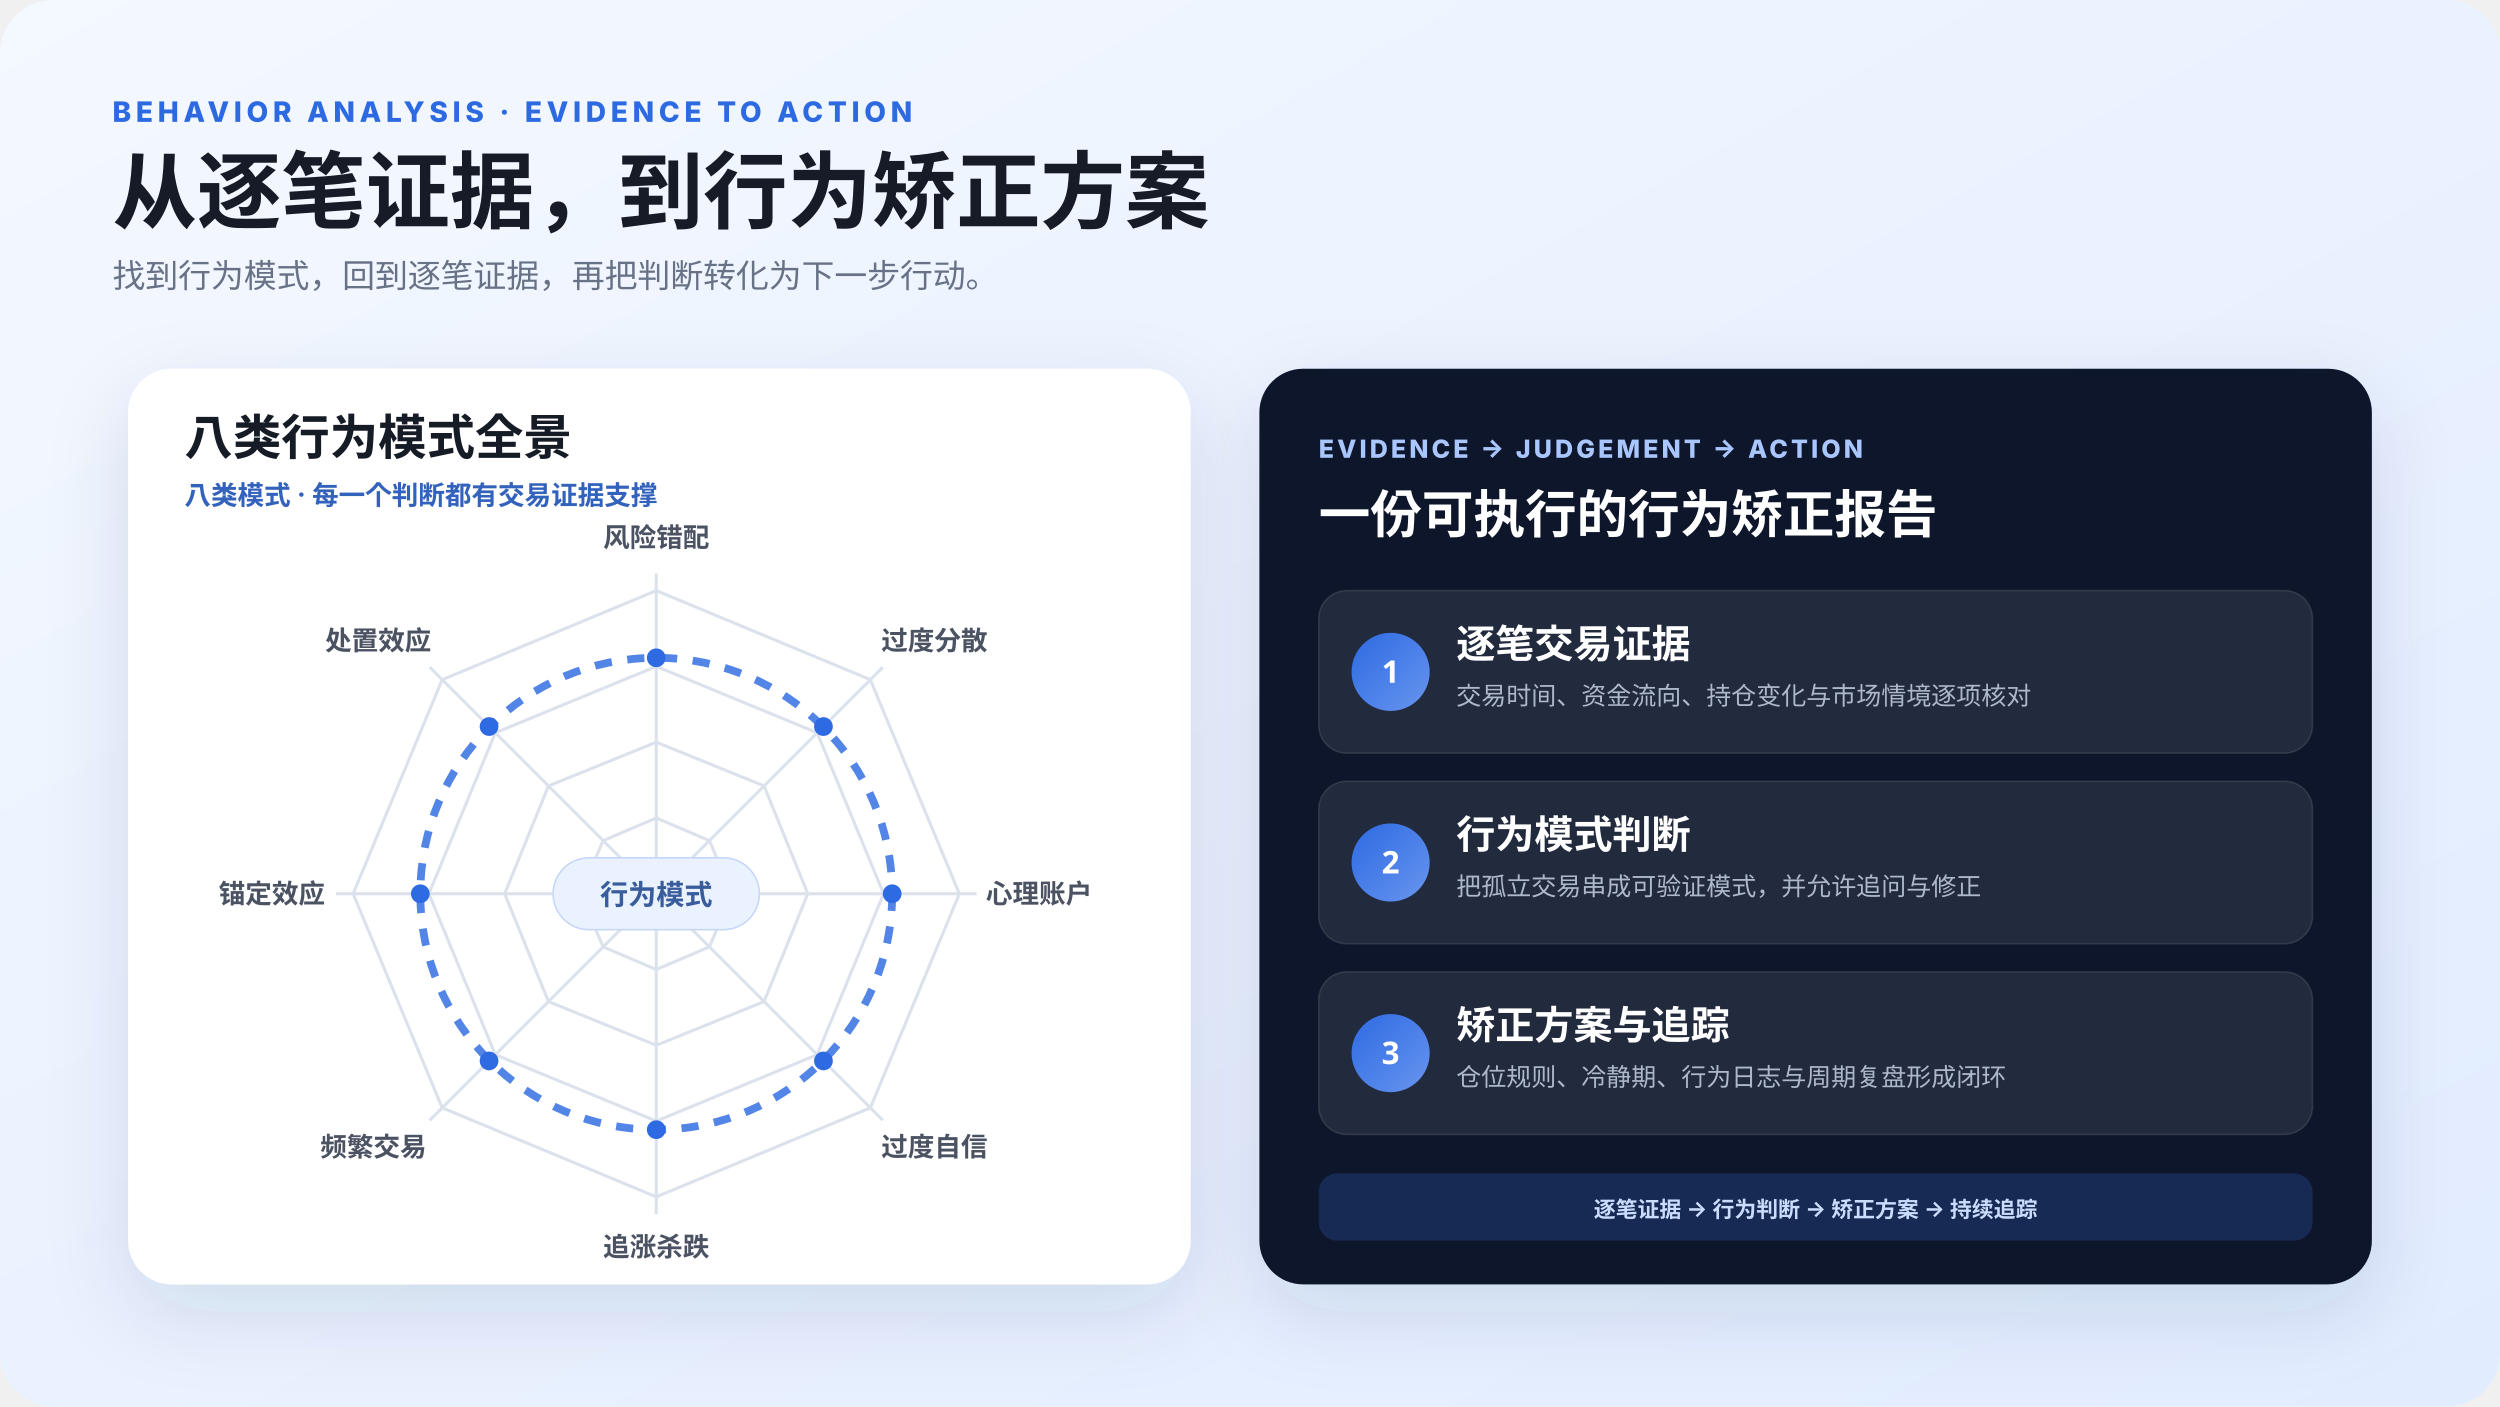
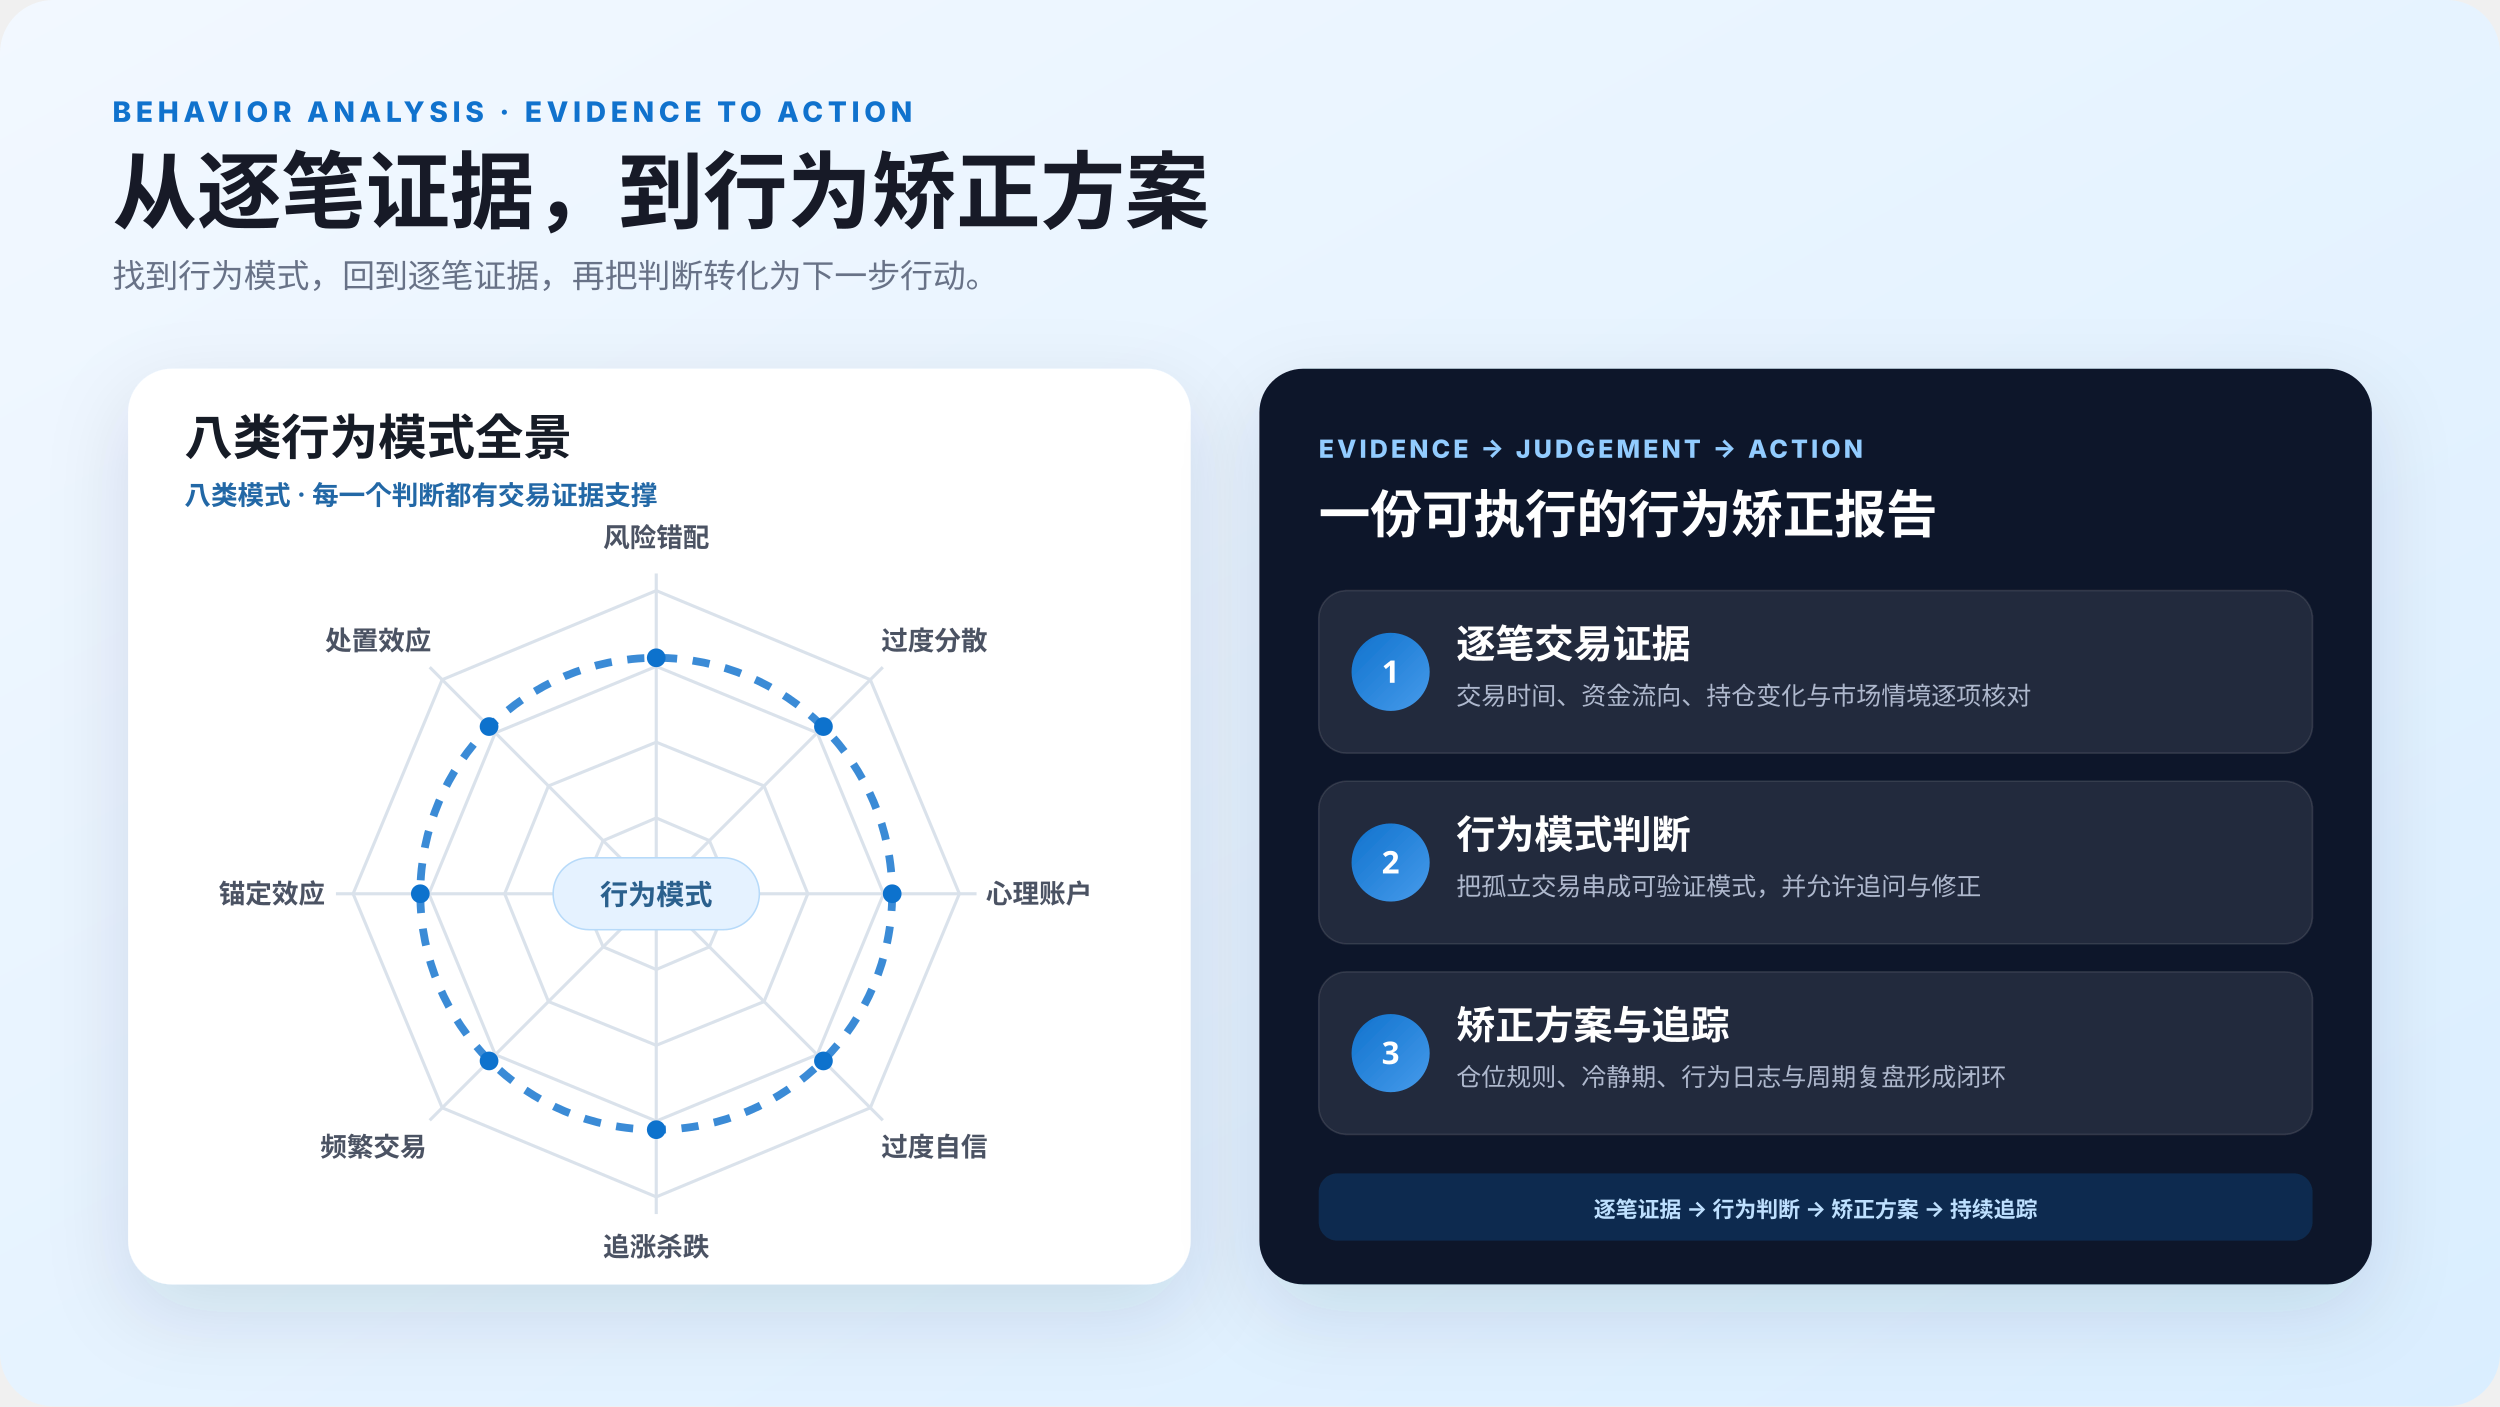
<svg xmlns="http://www.w3.org/2000/svg" width="1600" height="900" viewBox="0 0 1600 900" role="img" aria-labelledby="title desc">
  <defs>
    <linearGradient id="bg" x1="0" y1="0" x2="1" y2="1">
-       <stop offset="0" stop-color="#f4f8ff" />
-       <stop offset="1" stop-color="#e1ecff" />
+       <stop offset="0" stop-color="#f2f8ff" />
+       <stop offset="1" stop-color="#daeeff" />
    </linearGradient>
    <linearGradient id="purple" x1="0" y1="0" x2="1" y2="1">
-       <stop offset="0" stop-color="#2d6ae2" />
-       <stop offset="1" stop-color="#6895ef" />
+       <stop offset="0" stop-color="#1072cd" />
+       <stop offset="1" stop-color="#469beb" />
    </linearGradient>
    <filter id="shadow" x="-20%" y="-20%" width="140%" height="140%">
-       <feDropShadow dx="0" dy="18" stdDeviation="26" flood-color="#1b2e54" flood-opacity=".12" />
+       <feDropShadow dx="0" dy="18" stdDeviation="26" flood-color="#15324c" flood-opacity=".12" />
    </filter>
  </defs>
  <rect width="1600" height="900" rx="34" fill="url(#bg)" />
-   <text x="72" y="78" fill="#2d6ae2" font-family="-apple-system,BlinkMacSystemFont,'PingFang SC',sans-serif" font-size="18" font-weight="800" letter-spacing="3">BEHAVIOR ANALYSIS · EVIDENCE TO ACTION</text>
+   <text x="72" y="78" fill="#1072cd" font-family="-apple-system,BlinkMacSystemFont,'PingFang SC',sans-serif" font-size="18" font-weight="800" letter-spacing="3">BEHAVIOR ANALYSIS · EVIDENCE TO ACTION</text>
  <text x="72" y="142" fill="#171a27" font-family="Songti SC,STSong,serif" font-size="54" font-weight="600">从逐笔证据，到行为矫正方案</text>
  <text x="72" y="184" fill="#687287" font-family="-apple-system,BlinkMacSystemFont,'PingFang SC',sans-serif" font-size="21">找到行为模式，回到逐笔证据，再把判断转化为下一步行动。</text>
  <g transform="translate(82 236)" filter="url(#shadow)">
    <rect width="680" height="586" rx="28" fill="#fff" />
    <text x="36" y="55" fill="#171a27" font-family="Songti SC,STSong,serif" font-size="31" font-weight="600">八类行为模式全景</text>
-     <text x="36" y="87" fill="#3362bb" font-family="-apple-system,BlinkMacSystemFont,'PingFang SC',sans-serif" font-size="17" font-weight="750">八类模式 · 每一个判断都有交易证据支撑</text>
+     <text x="36" y="87" fill="#2468a6" font-family="-apple-system,BlinkMacSystemFont,'PingFang SC',sans-serif" font-size="17" font-weight="750">八类模式 · 每一个判断都有交易证据支撑</text>
    <g transform="translate(338 336)">
-       <g fill="none" stroke="#dce2ec" stroke-width="2">
+       <g fill="none" stroke="#dae2eb" stroke-width="2">
        <polygon points="0,-194 137,-137 194,0 137,137 0,194 -137,137 -194,0 -137,-137" />
        <polygon points="0,-145.5 103,-103 145.5,0 103,103 0,145.5 -103,103 -145.5,0 -103,-103" />
        <polygon points="0,-97 69,-69 97,0 69,69 0,97 -69,69 -97,0 -69,-69" />
        <polygon points="0,-48.5 34,-34 48.5,0 34,34 0,48.5 -34,34 -48.5,0 -34,-34" />
        <path d="M0-205V205M-205 0H205M-145-145L145 145M145-145L-145 145" />
      </g>
-       <circle r="151" fill="none" stroke="#2d6ae2" stroke-width="5" stroke-dasharray="11 10" opacity=".82" />
-       <g fill="#2d6ae2">
+       <circle r="151" fill="none" stroke="#1072cd" stroke-width="5" stroke-dasharray="11 10" opacity=".82" />
+       <g fill="#1072cd">
        <circle cx="0" cy="-151" r="6" />
        <circle cx="107" cy="-107" r="6" />
        <circle cx="151" cy="0" r="6" />
        <circle cx="107" cy="107" r="6" />
        <circle cx="0" cy="151" r="6" />
        <circle cx="-107" cy="107" r="6" />
        <circle cx="-151" cy="0" r="6" />
        <circle cx="-107" cy="-107" r="6" />
      </g>
-       <rect x="-66" y="-23" width="132" height="46" rx="23" fill="#ebf2ff" stroke="#c4d6fa" />
-       <text x="0" y="7" fill="#385b9c" text-anchor="middle" font-family="-apple-system,BlinkMacSystemFont,'PingFang SC',sans-serif" font-size="18" font-weight="800">行为模式</text>
+       <rect x="-66" y="-23" width="132" height="46" rx="23" fill="#e5f2ff" stroke="#b7daf9" />
+       <text x="0" y="7" fill="#2c608d" text-anchor="middle" font-family="-apple-system,BlinkMacSystemFont,'PingFang SC',sans-serif" font-size="18" font-weight="800">行为模式</text>
      <g fill="#4c5364" font-family="-apple-system,BlinkMacSystemFont,'PingFang SC',sans-serif" font-size="17" font-weight="650" text-anchor="middle">
        <text x="0" y="-222">风险错配</text>
        <text x="178" y="-156">过度分散</text>
        <text x="245" y="6">心理账户</text>
        <text x="178" y="168">过度自信</text>
        <text x="0" y="232">追涨杀跌</text>
        <text x="-181" y="168">频繁交易</text>
        <text x="-246" y="6">锚定效应</text>
        <text x="-178" y="-156">处置效应</text>
      </g>
    </g>
  </g>
  <g transform="translate(806 236)" filter="url(#shadow)">
    <rect width="712" height="586" rx="28" fill="#10182c" />
-     <text x="38" y="57" fill="#a9c6ff" font-family="-apple-system,BlinkMacSystemFont,'PingFang SC',sans-serif" font-size="16" font-weight="800" letter-spacing="2">EVIDENCE → JUDGEMENT → ACTION</text>
+     <text x="38" y="57" fill="#92ccff" font-family="-apple-system,BlinkMacSystemFont,'PingFang SC',sans-serif" font-size="16" font-weight="800" letter-spacing="2">EVIDENCE → JUDGEMENT → ACTION</text>
    <text x="38" y="105" fill="#fff" font-family="Songti SC,STSong,serif" font-size="33" font-weight="600">一份可执行的行为矫正报告</text>
    <g transform="translate(38 142)">
      <rect width="636" height="104" rx="18" fill="#fff" fill-opacity=".075" stroke="#fff" stroke-opacity=".11" />
      <circle cx="46" cy="52" r="25" fill="url(#purple)" />
      <text x="46" y="59" fill="#fff" text-anchor="middle" font-family="sans-serif" font-size="20" font-weight="800">1</text>
      <text x="88" y="43" fill="#fff" font-family="Songti SC,STSong,serif" font-size="25" font-weight="600">逐笔交易证据</text>
      <text x="88" y="73" fill="#aeb8cd" font-family="-apple-system,BlinkMacSystemFont,'PingFang SC',sans-serif" font-size="16">交易时间、资金流向、持仓变化与市场情境逐项核对</text>
    </g>
    <g transform="translate(38 264)">
      <rect width="636" height="104" rx="18" fill="#fff" fill-opacity=".075" stroke="#fff" stroke-opacity=".11" />
      <circle cx="46" cy="52" r="25" fill="url(#purple)" />
      <text x="46" y="59" fill="#fff" text-anchor="middle" font-family="sans-serif" font-size="20" font-weight="800">2</text>
      <text x="88" y="43" fill="#fff" font-family="Songti SC,STSong,serif" font-size="25" font-weight="600">行为模式判断</text>
      <text x="88" y="73" fill="#aeb8cd" font-family="-apple-system,BlinkMacSystemFont,'PingFang SC',sans-serif" font-size="16">把孤立交易串成可验证模式，并允许追问与修正</text>
    </g>
    <g transform="translate(38 386)">
      <rect width="636" height="104" rx="18" fill="#fff" fill-opacity=".075" stroke="#fff" stroke-opacity=".11" />
      <circle cx="46" cy="52" r="25" fill="url(#purple)" />
      <text x="46" y="59" fill="#fff" text-anchor="middle" font-family="sans-serif" font-size="20" font-weight="800">3</text>
      <text x="88" y="43" fill="#fff" font-family="Songti SC,STSong,serif" font-size="25" font-weight="600">矫正方案与追踪</text>
      <text x="88" y="73" fill="#aeb8cd" font-family="-apple-system,BlinkMacSystemFont,'PingFang SC',sans-serif" font-size="16">仓位规则、冷静期、行为日志与周期复盘形成闭环</text>
    </g>
-     <rect x="38" y="515" width="636" height="43" rx="12" fill="#2d6ae2" fill-opacity=".22" />
-     <text x="356" y="543" fill="#caddff" text-anchor="middle" font-family="-apple-system,BlinkMacSystemFont,'PingFang SC',sans-serif" font-size="14" font-weight="700">逐笔证据 → 行为判断 → 矫正方案 → 持续追踪</text>
+     <rect x="38" y="515" width="636" height="43" rx="12" fill="#1072cd" fill-opacity=".22" />
+     <text x="356" y="543" fill="#bee0ff" text-anchor="middle" font-family="-apple-system,BlinkMacSystemFont,'PingFang SC',sans-serif" font-size="14" font-weight="700">逐笔证据 → 行为判断 → 矫正方案 → 持续追踪</text>
  </g>
</svg>
